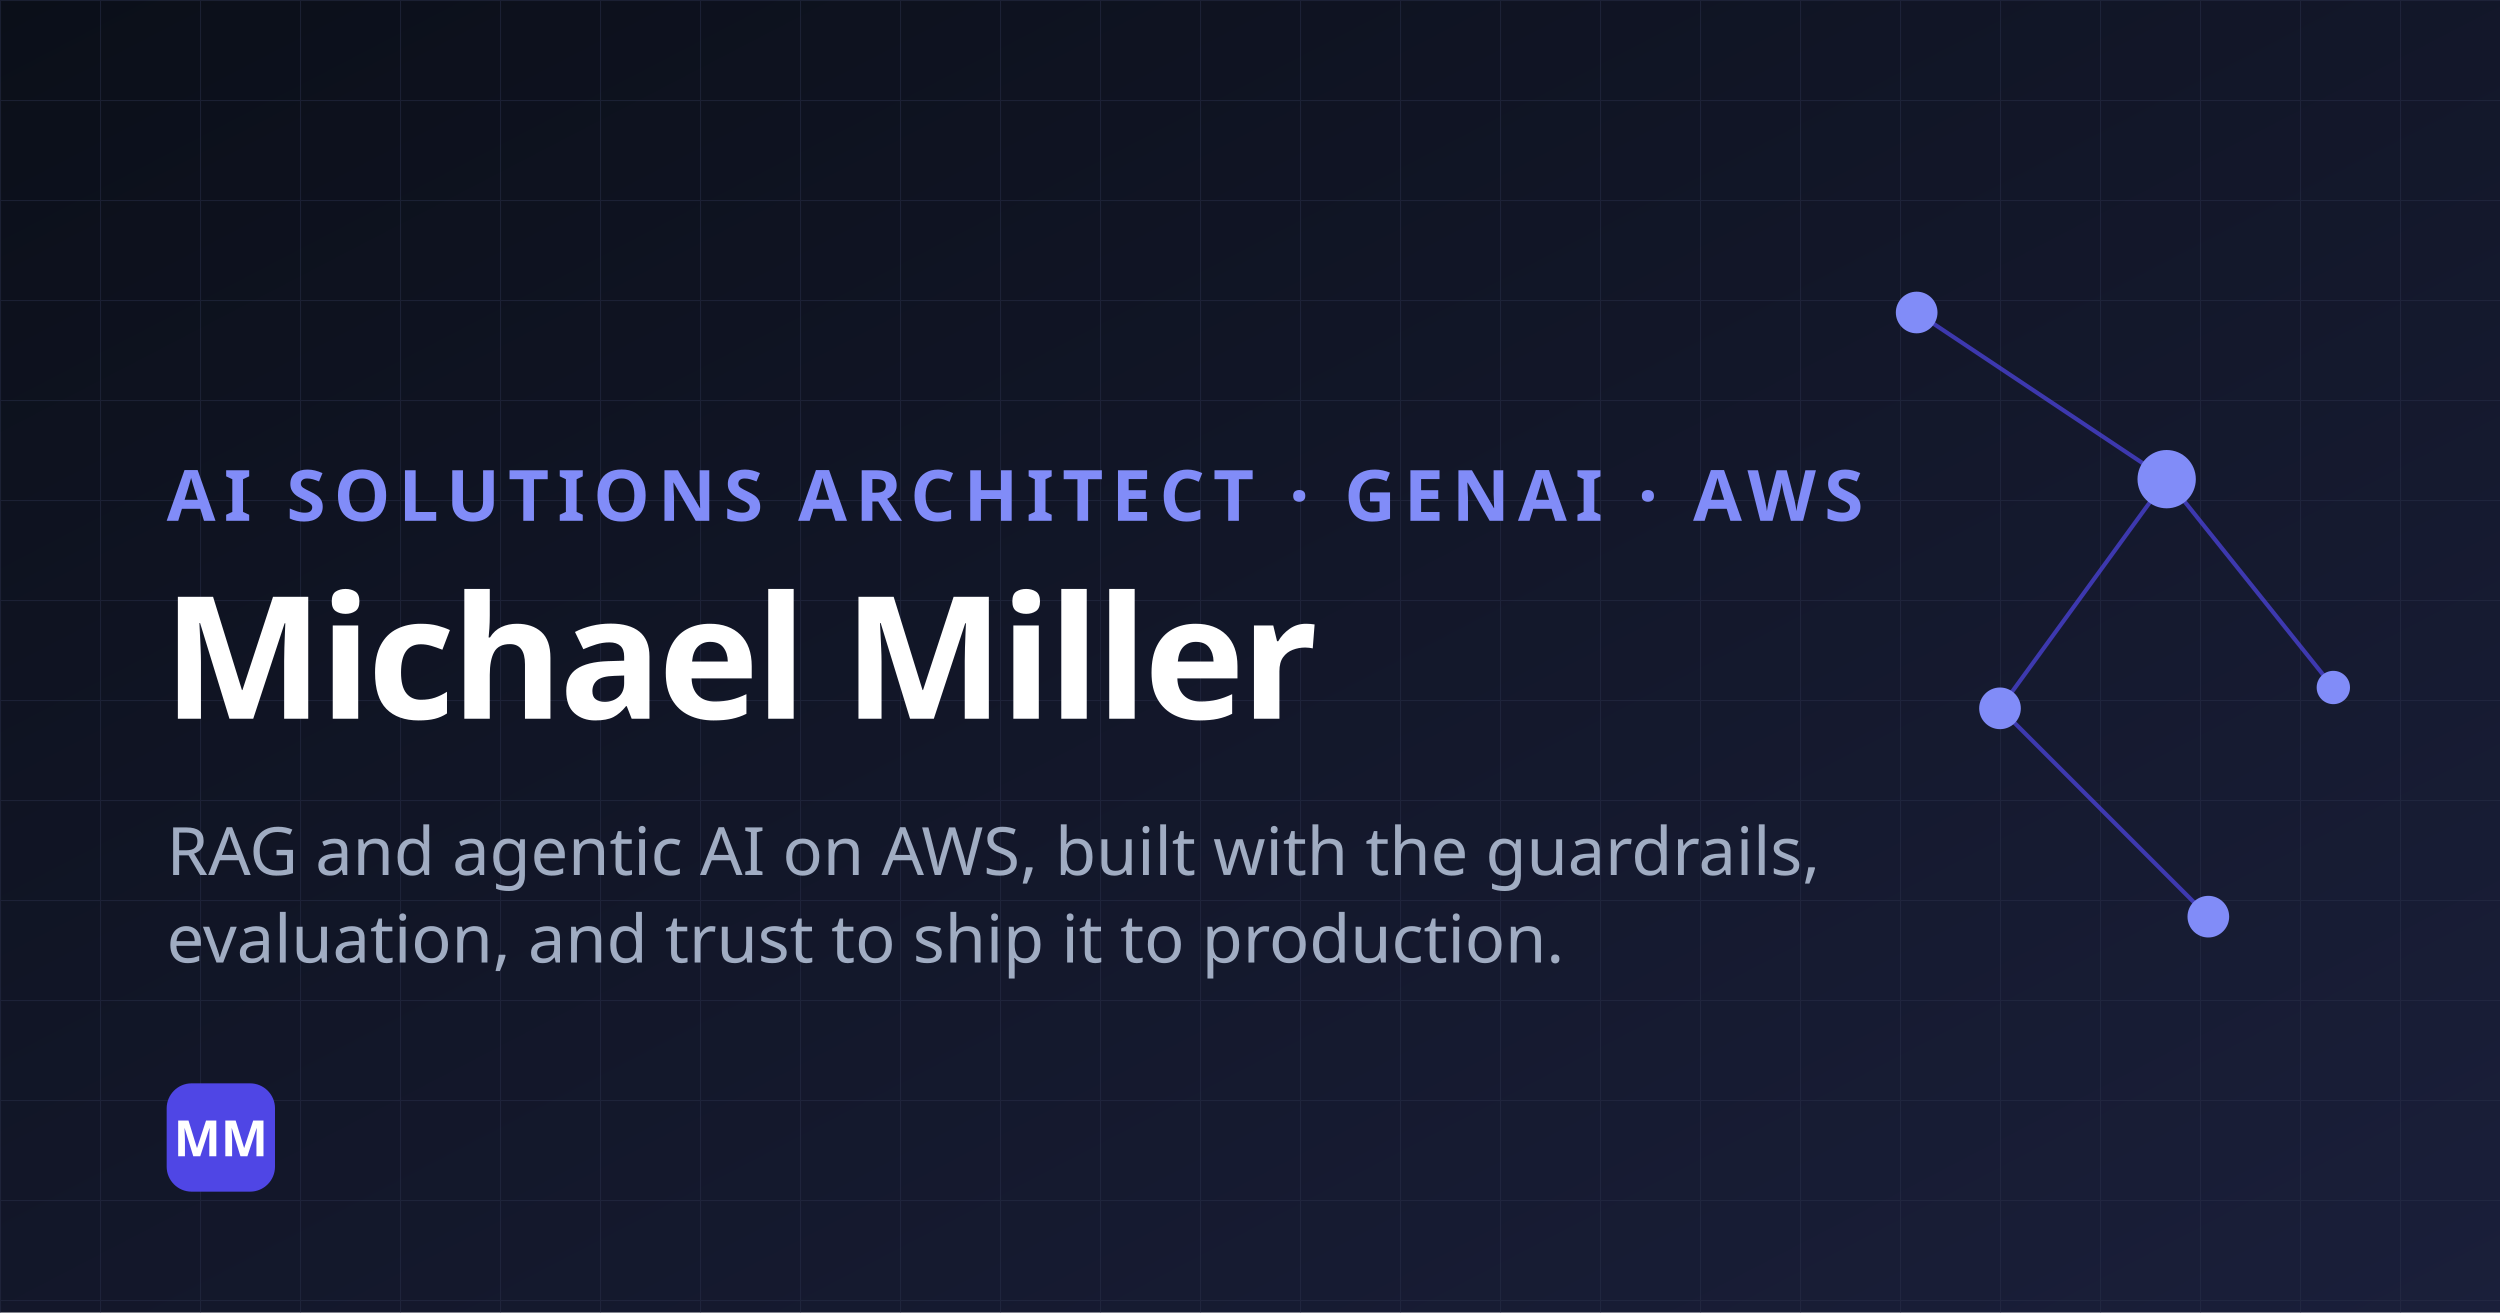
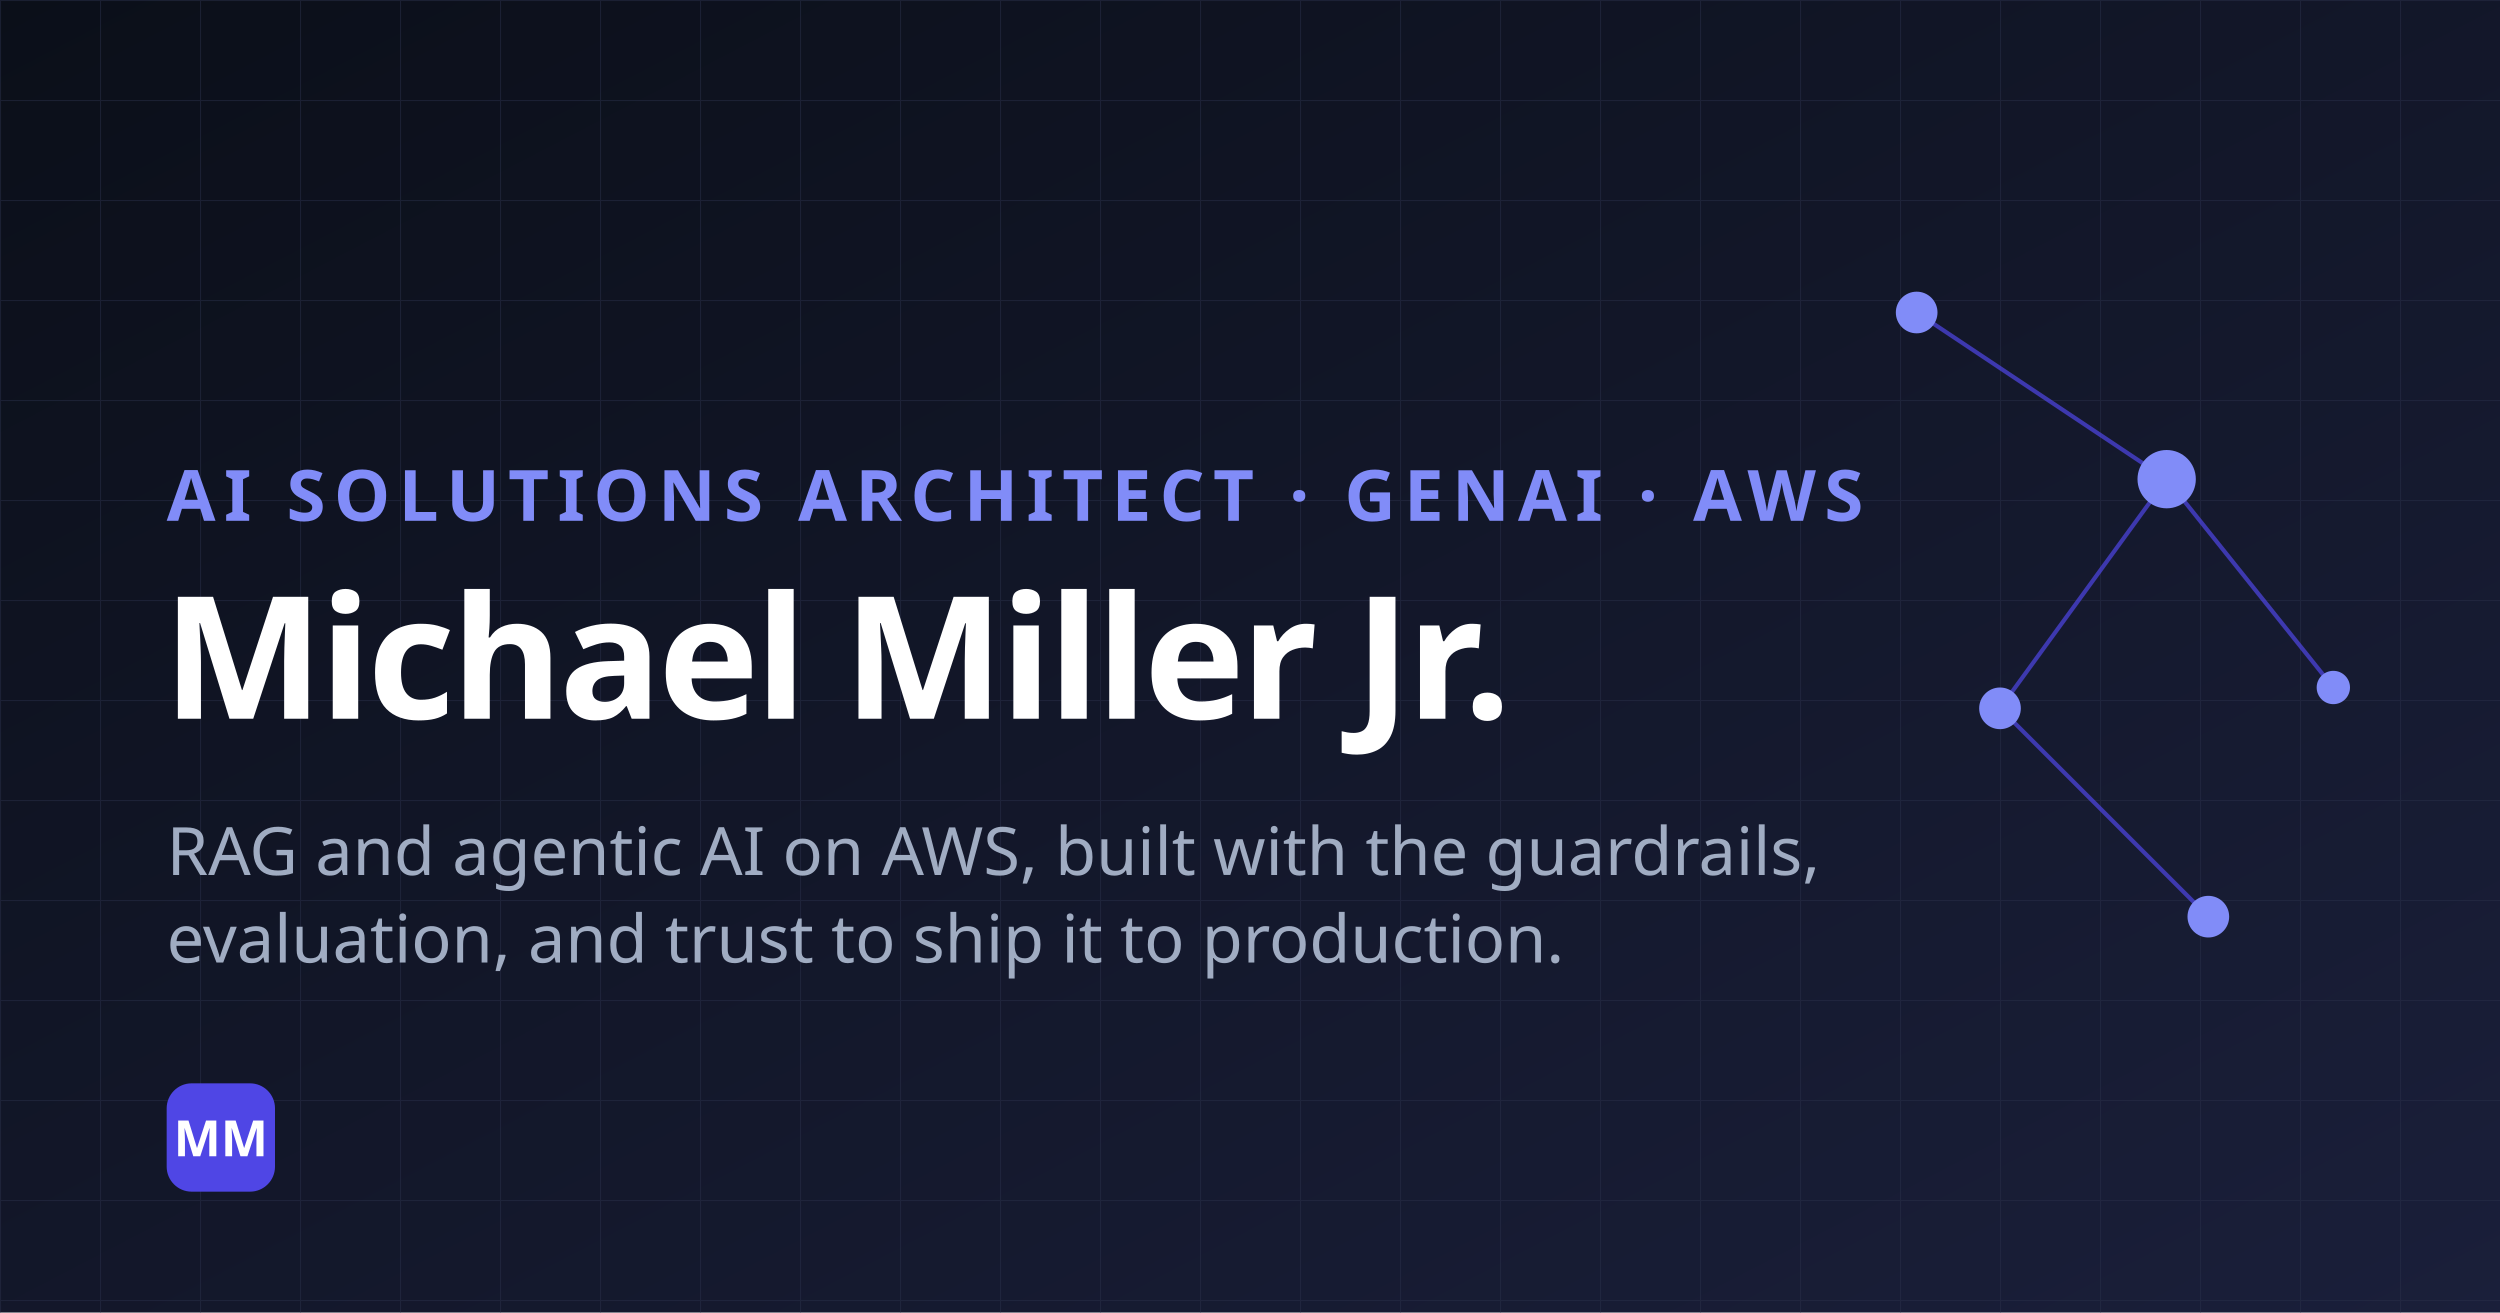
<svg xmlns="http://www.w3.org/2000/svg" viewBox="0 0 1200 630" width="1200" height="630">
  <defs>
    <linearGradient id="bg" x1="0" y1="0" x2="1" y2="1">
      <stop offset="0" stop-color="#0b0f19" />
      <stop offset="1" stop-color="#1a1f3a" />
    </linearGradient>
    <pattern id="grid" width="48" height="48" patternUnits="userSpaceOnUse">
      <path d="M48 0H0V48" fill="none" stroke="#2a2f4a" stroke-width="1" />
    </pattern>
  </defs>
  <rect width="1200" height="630" fill="url(#bg)" />
  <rect width="1200" height="630" fill="url(#grid)" opacity="0.5" />
  <g stroke="#4f46e5" stroke-width="2" opacity="0.7">
    <line x1="920" y1="150" x2="1040" y2="230" />
    <line x1="1040" y1="230" x2="960" y2="340" />
    <line x1="1040" y1="230" x2="1120" y2="330" />
    <line x1="960" y1="340" x2="1060" y2="440" />
  </g>
  <g fill="#818cf8">
    <circle cx="920" cy="150" r="10" />
    <circle cx="1040" cy="230" r="14" />
    <circle cx="960" cy="340" r="10" />
    <circle cx="1120" cy="330" r="8" />
    <circle cx="1060" cy="440" r="10" />
  </g>
  <text x="80" y="250" font-family="'Segoe UI', system-ui, sans-serif" font-size="34" font-weight="600" fill="#818cf8" letter-spacing="4">AI SOLUTIONS ARCHITECT · GENAI · AWS</text>
-   <text x="78" y="345" font-family="'Segoe UI', system-ui, sans-serif" font-size="82" font-weight="700" fill="#ffffff" letter-spacing="-2">Michael Miller</text>
+   <text x="78" y="345" font-family="'Segoe UI', system-ui, sans-serif" font-size="82" font-weight="700" fill="#ffffff" letter-spacing="-2">Michael Miller Jr.</text>
  <text x="80" y="420" font-family="'Segoe UI', system-ui, sans-serif" font-size="32" fill="#a0acc2">RAG and agentic AI on AWS, built with the guardrails,</text>
  <text x="80" y="462" font-family="'Segoe UI', system-ui, sans-serif" font-size="32" fill="#a0acc2">evaluation, and trust to ship it to production.</text>
  <g transform="translate(80,520)">
    <rect width="52" height="52" rx="12" fill="#4f46e5" />
    <text x="26" y="35" font-family="'Segoe UI', system-ui, sans-serif" font-size="24" font-weight="700" fill="#ffffff" text-anchor="middle">MM</text>
  </g>
</svg>
